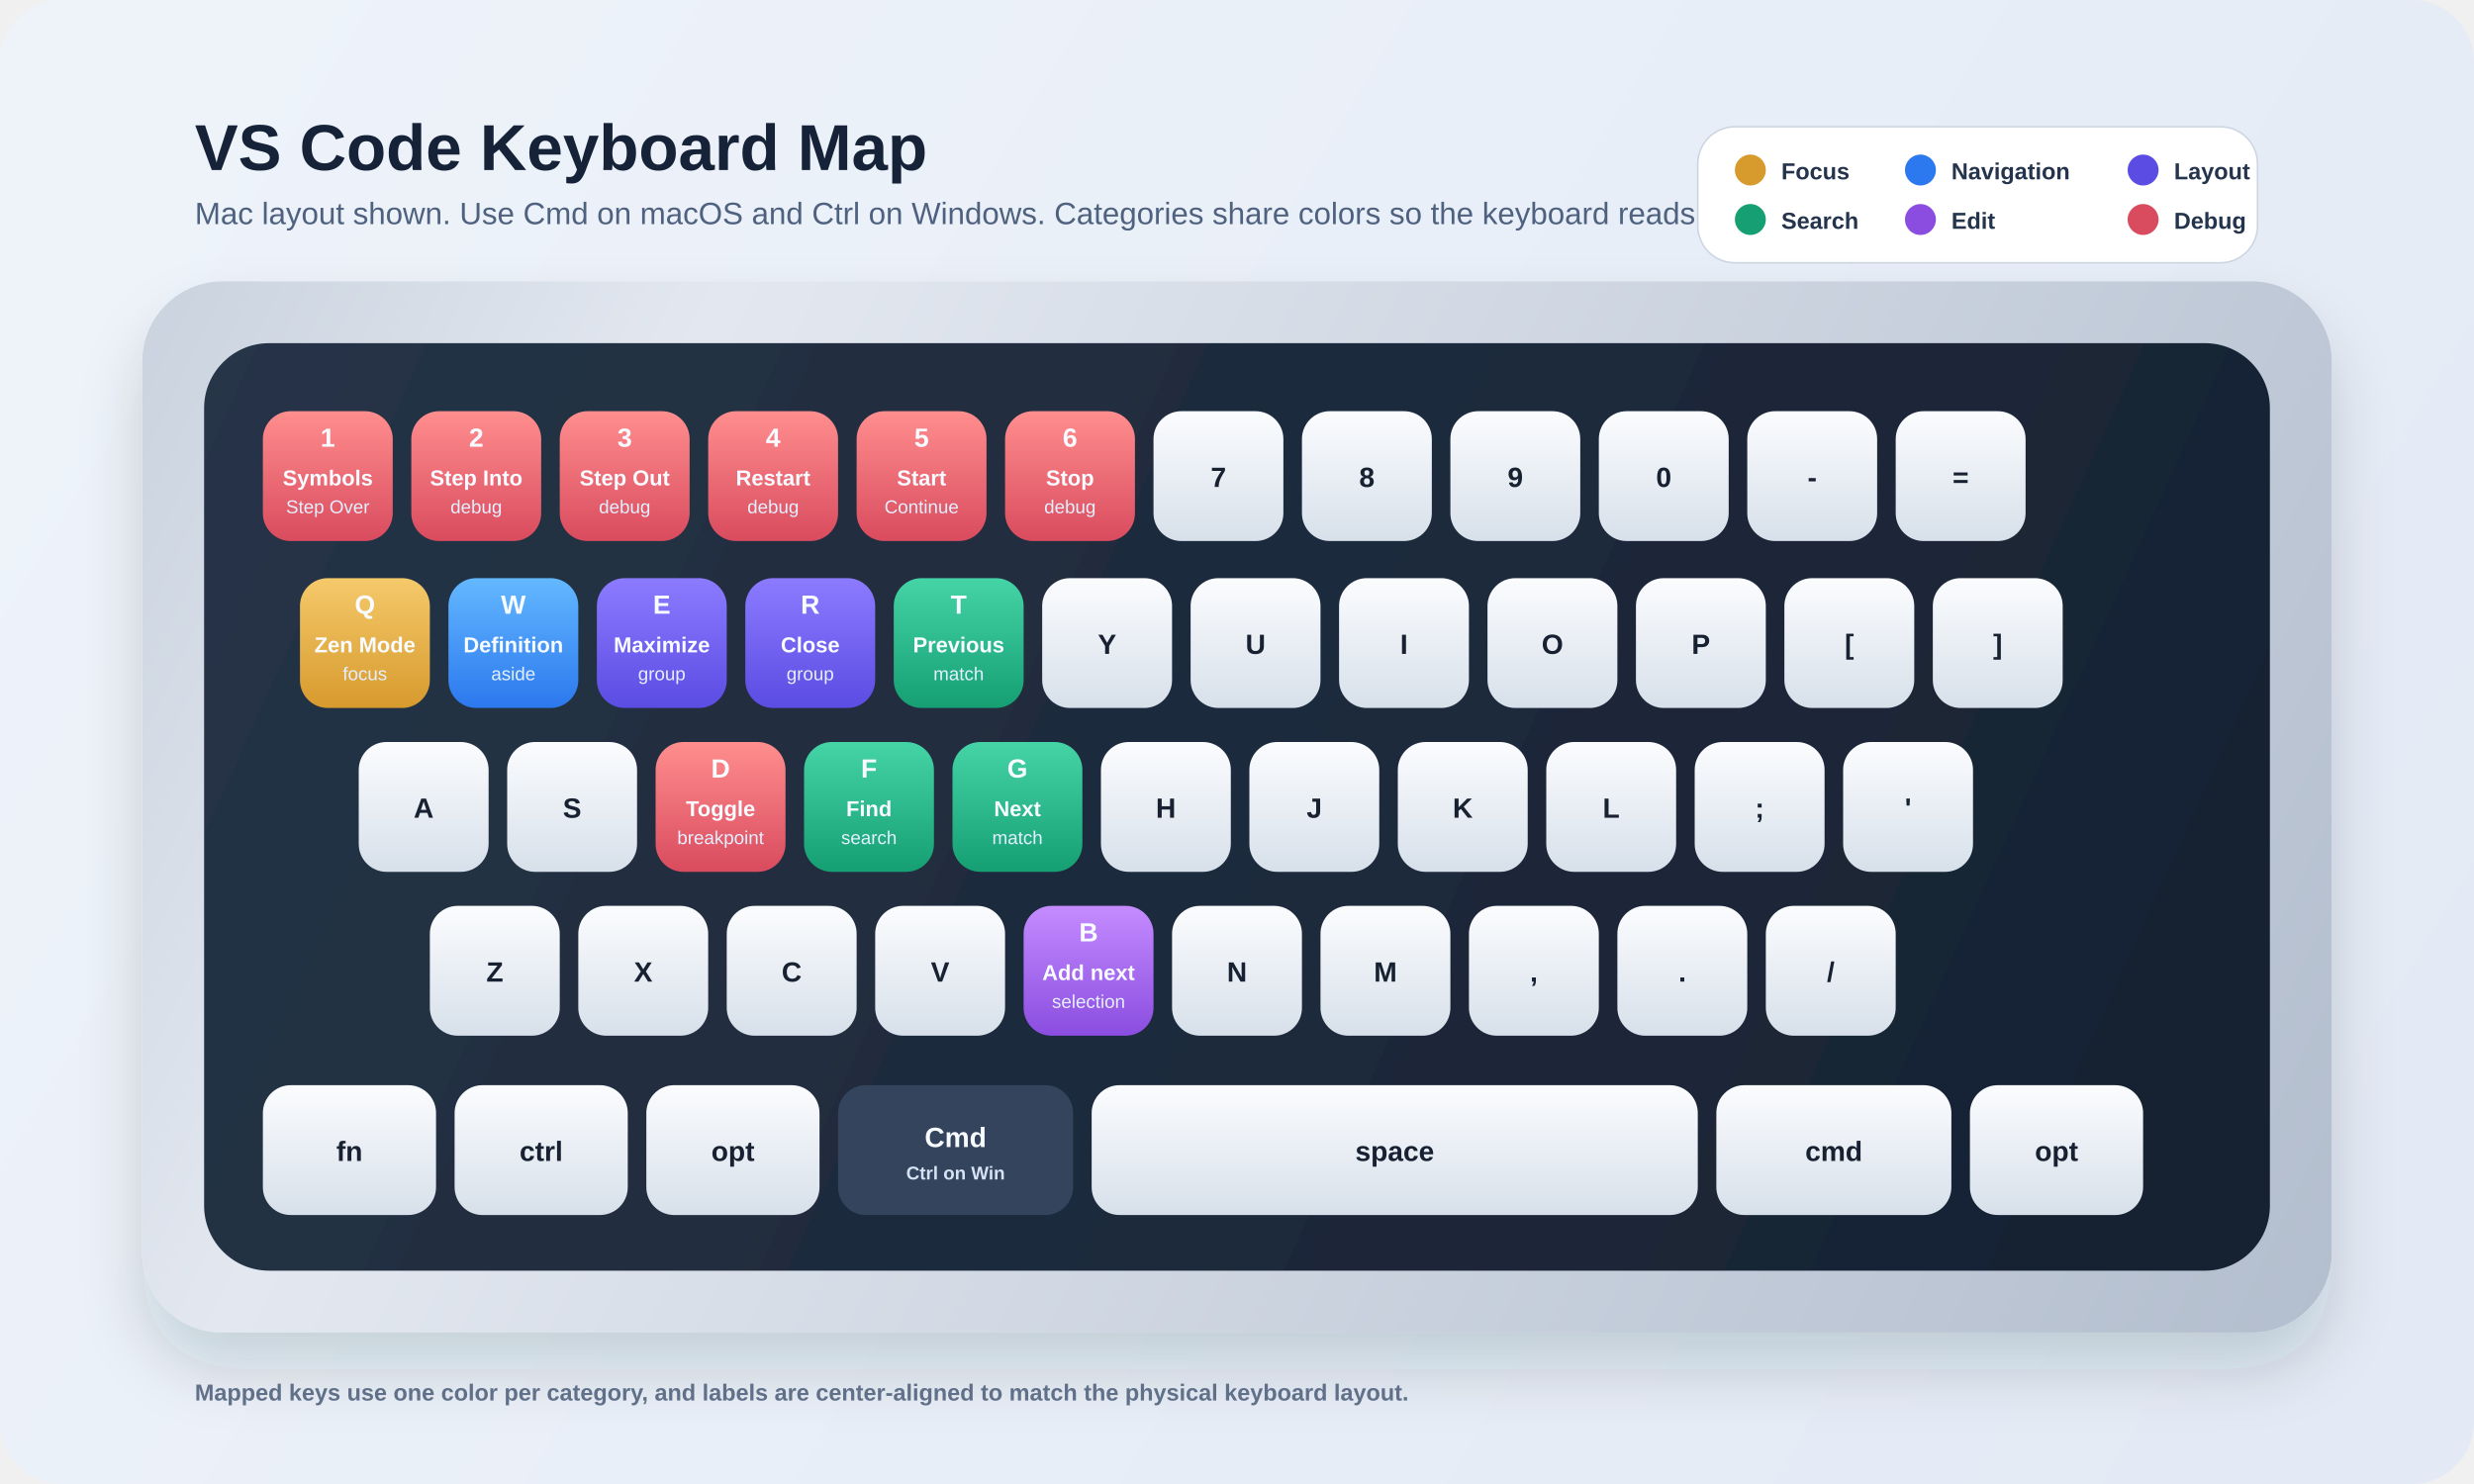
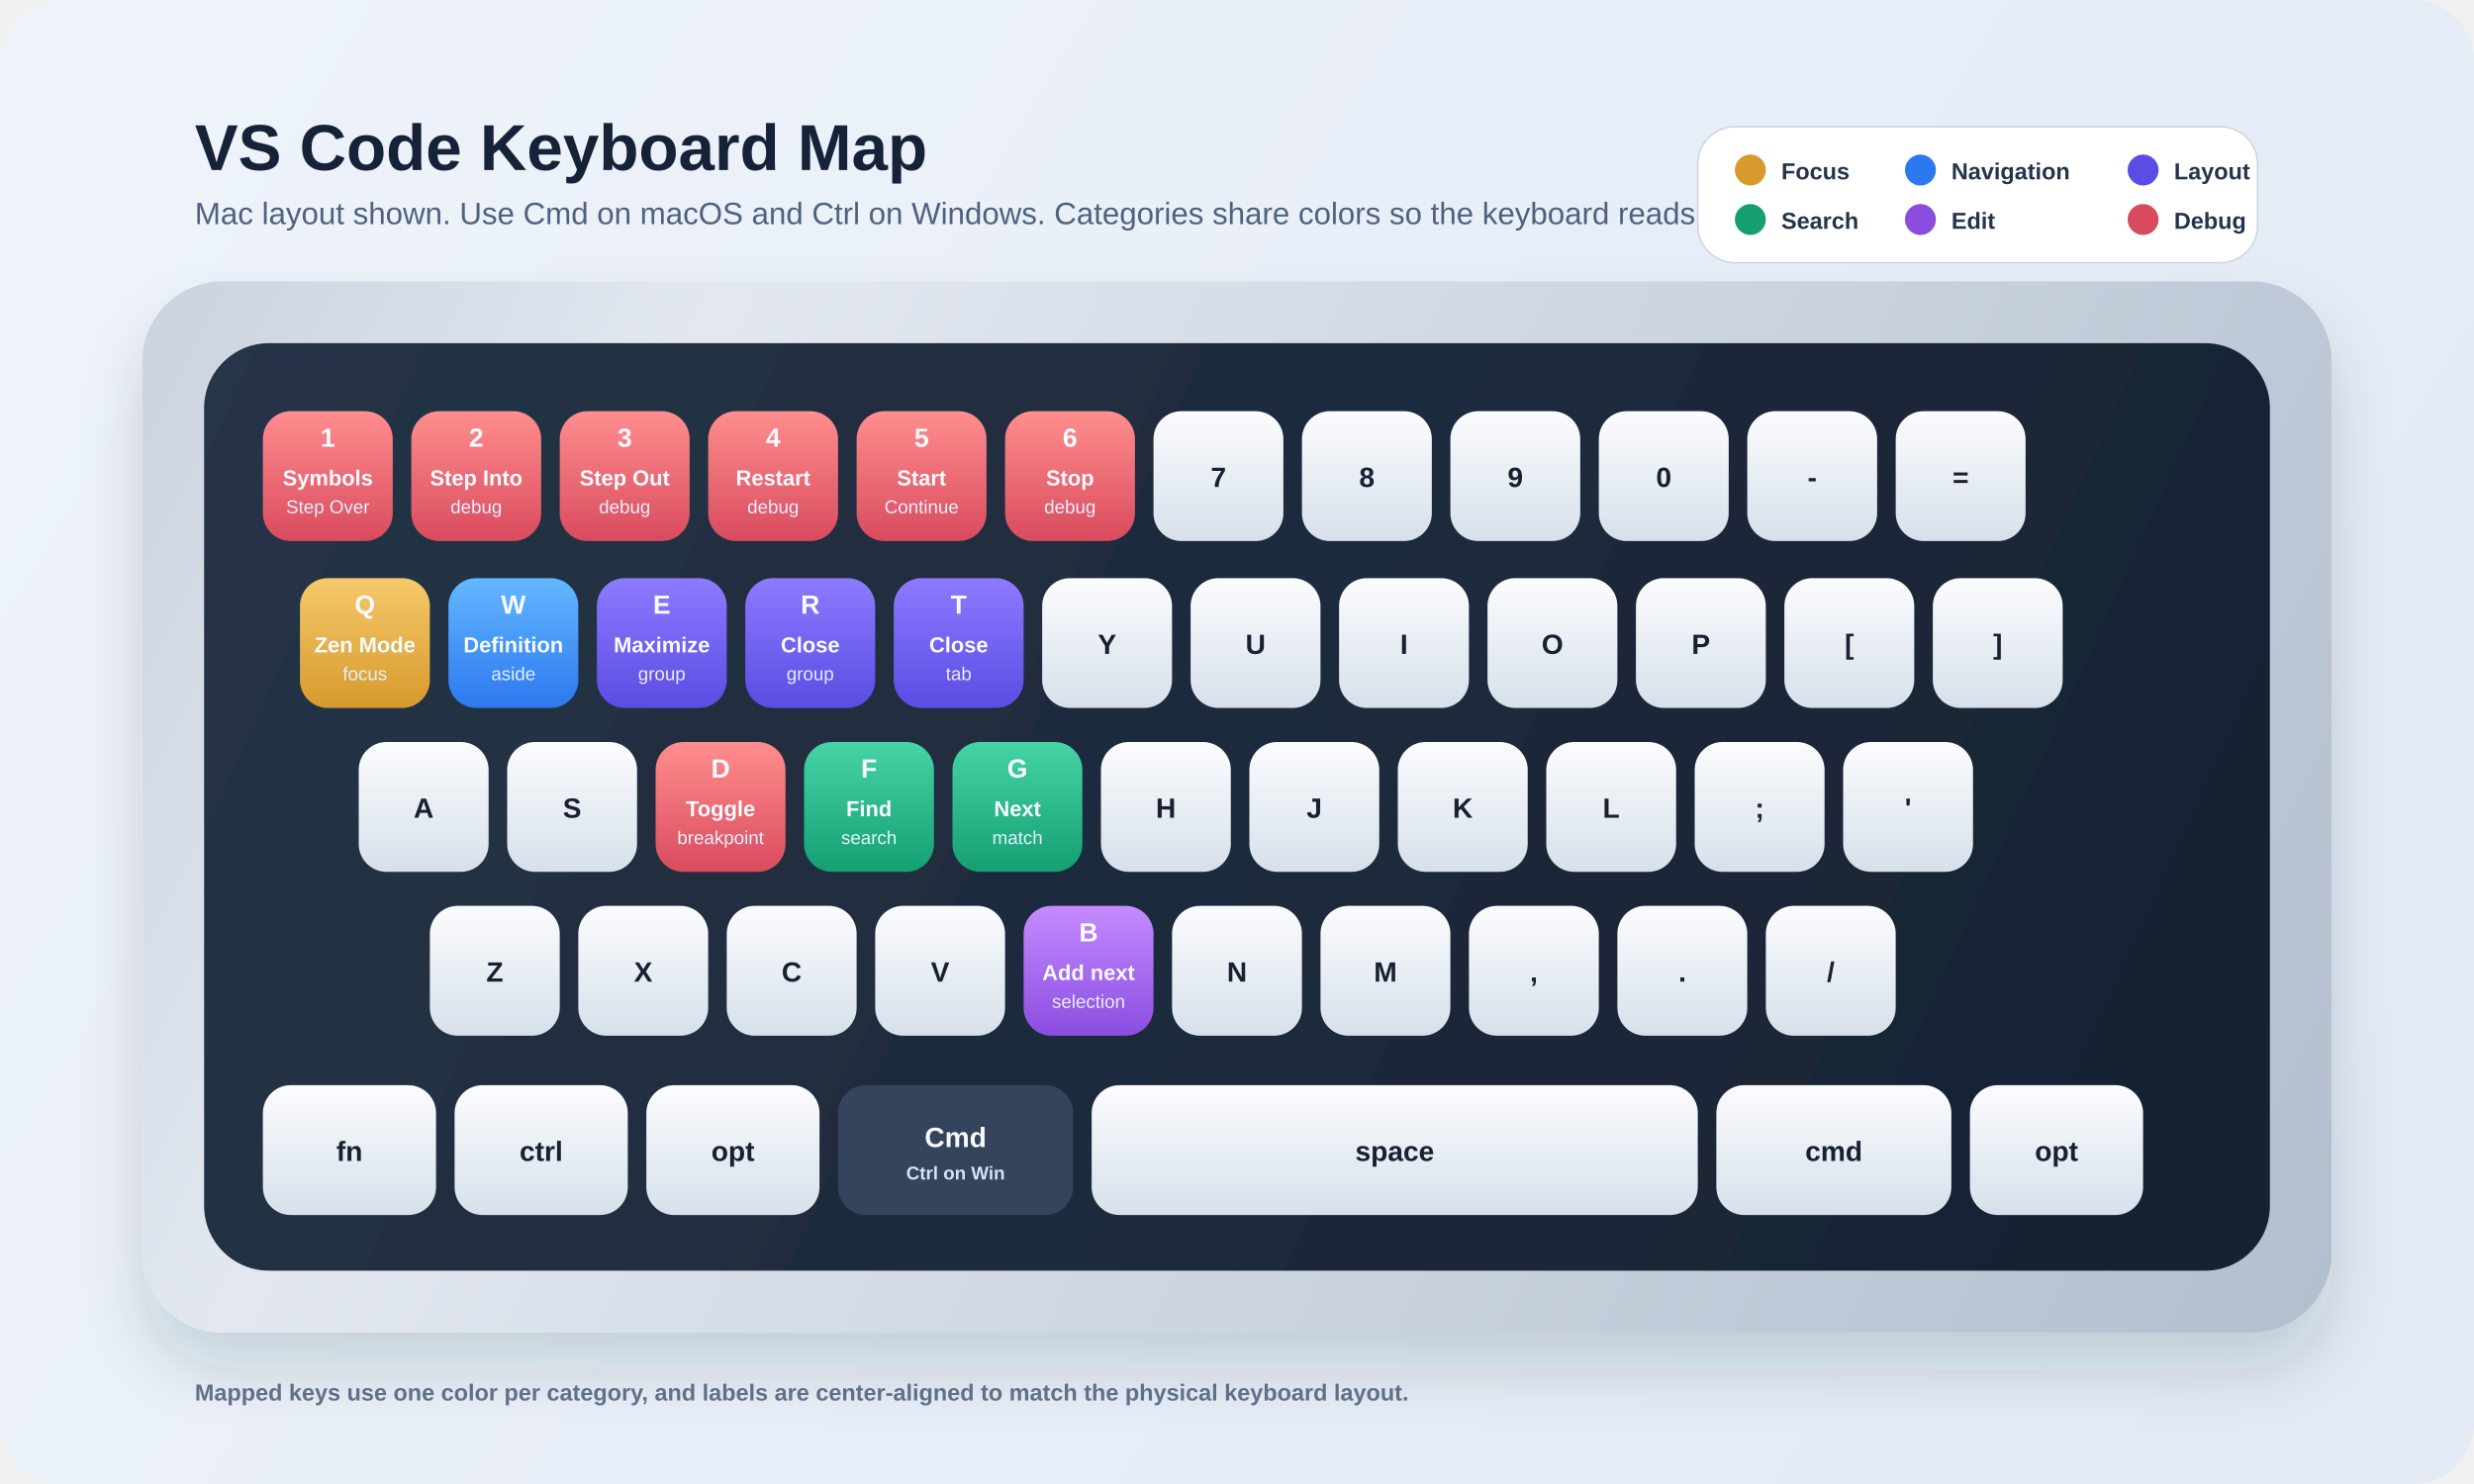
<svg xmlns="http://www.w3.org/2000/svg" width="1600" height="960" viewBox="0 0 1600 960" fill="none" role="img" aria-labelledby="title desc">
  <defs>
    <linearGradient id="bg" x1="100" y1="60" x2="1500" y2="900" gradientUnits="userSpaceOnUse">
      <stop stop-color="#EEF3FA" />
      <stop offset="1" stop-color="#E3EAF5" />
    </linearGradient>
    <linearGradient id="shell" x1="94" y1="168" x2="1506" y2="852" gradientUnits="userSpaceOnUse">
      <stop stop-color="#C9D2DE" />
      <stop offset="0.22" stop-color="#E3E8F0" />
      <stop offset="1" stop-color="#B3BECE" />
    </linearGradient>
    <linearGradient id="deck" x1="130" y1="210" x2="1470" y2="818" gradientUnits="userSpaceOnUse">
      <stop stop-color="#263447" />
      <stop offset="1" stop-color="#162131" />
    </linearGradient>
    <linearGradient id="plainKey" x1="0" y1="0" x2="0" y2="84" gradientUnits="userSpaceOnUse">
      <stop stop-color="#FBFCFE" />
      <stop offset="1" stop-color="#D7E0EA" />
    </linearGradient>
    <linearGradient id="focusKey" x1="0" y1="0" x2="0" y2="84" gradientUnits="userSpaceOnUse">
      <stop stop-color="#F5C96B" />
      <stop offset="1" stop-color="#D79A2D" />
    </linearGradient>
    <linearGradient id="navKey" x1="0" y1="0" x2="0" y2="84" gradientUnits="userSpaceOnUse">
      <stop stop-color="#63B8FF" />
      <stop offset="1" stop-color="#2C78EE" />
    </linearGradient>
    <linearGradient id="layoutKey" x1="0" y1="0" x2="0" y2="84" gradientUnits="userSpaceOnUse">
      <stop stop-color="#8C7BFF" />
      <stop offset="1" stop-color="#5B4CE3" />
    </linearGradient>
    <linearGradient id="searchKey" x1="0" y1="0" x2="0" y2="84" gradientUnits="userSpaceOnUse">
      <stop stop-color="#45D4A6" />
      <stop offset="1" stop-color="#159F73" />
    </linearGradient>
    <linearGradient id="editKey" x1="0" y1="0" x2="0" y2="84" gradientUnits="userSpaceOnUse">
      <stop stop-color="#C58BFF" />
      <stop offset="1" stop-color="#8A4DE0" />
    </linearGradient>
    <linearGradient id="debugKey" x1="0" y1="0" x2="0" y2="84" gradientUnits="userSpaceOnUse">
      <stop stop-color="#FF8E8E" />
      <stop offset="1" stop-color="#D94B5E" />
    </linearGradient>
    <filter id="shadow" x="0" y="0" width="1600" height="960" filterUnits="userSpaceOnUse" color-interpolation-filters="sRGB">
      <feDropShadow dx="0" dy="24" stdDeviation="20" flood-color="#152133" flood-opacity="0.16" />
    </filter>
    <style>
      .title { font: 700 42px 'Segoe UI', Arial, sans-serif; fill: #152238; }
      .subtitle { font: 500 20px 'Segoe UI', Arial, sans-serif; fill: #4E617F; }
      .legendText { font: 700 15px 'Segoe UI', Arial, sans-serif; fill: #24344C; }
      .plainCap { font: 700 18px 'Segoe UI', Arial, sans-serif; fill: #172131; text-anchor: middle; }
      .accentCap { font: 700 17px 'Segoe UI', Arial, sans-serif; fill: #F8FBFF; text-anchor: middle; }
      .accentMain { font: 700 14px 'Segoe UI', Arial, sans-serif; fill: #F8FBFF; text-anchor: middle; }
      .accentSub { font: 500 12px 'Segoe UI', Arial, sans-serif; fill: #E4F0FF; text-anchor: middle; }
      .modifierMain { font: 700 18px 'Segoe UI', Arial, sans-serif; fill: #F8FBFF; text-anchor: middle; }
      .modifierSub { font: 600 12px 'Segoe UI', Arial, sans-serif; fill: #D7E2F5; text-anchor: middle; }
      .footer { font: 600 15px 'Segoe UI', Arial, sans-serif; fill: #607089; }
    </style>
  </defs>
  <rect width="1600" height="960" rx="40" fill="url(#bg)" />
  <text class="title" x="126" y="110">VS Code Keyboard Map</text>
  <text class="subtitle" x="126" y="145">Mac layout shown. Use Cmd on macOS and Ctrl on Windows. Categories share colors so the keyboard reads at a glance.</text>
  <g>
    <rect x="1098" y="82" width="362" height="88" rx="24" fill="#FFFFFF" stroke="#CBD5E2" />
    <circle cx="1132" cy="110" r="10" fill="url(#focusKey)" />
    <text class="legendText" x="1152" y="116">Focus</text>
    <circle cx="1242" cy="110" r="10" fill="url(#navKey)" />
    <text class="legendText" x="1262" y="116">Navigation</text>
    <circle cx="1386" cy="110" r="10" fill="url(#layoutKey)" />
    <text class="legendText" x="1406" y="116">Layout</text>
    <circle cx="1132" cy="142" r="10" fill="url(#searchKey)" />
    <text class="legendText" x="1152" y="148">Search</text>
    <circle cx="1242" cy="142" r="10" fill="url(#editKey)" />
    <text class="legendText" x="1262" y="148">Edit</text>
    <circle cx="1386" cy="142" r="10" fill="url(#debugKey)" />
    <text class="legendText" x="1406" y="148">Debug</text>
  </g>
  <g filter="url(#shadow)">
    <rect x="92" y="182" width="1416" height="680" rx="52" fill="url(#shell)" />
    <rect x="132" y="222" width="1336" height="600" rx="42" fill="url(#deck)" />
  </g>
  <g transform="translate(170 266)">
    <g transform="translate(0 0)">
      <rect width="84" height="84" rx="18" fill="url(#debugKey)" />
      <text class="accentCap" x="42" y="23">1</text>
      <text class="accentMain" x="42" y="48">Symbols</text>
      <text class="accentSub" x="42" y="66">Step Over</text>
    </g>
    <g transform="translate(96 0)">
      <rect width="84" height="84" rx="18" fill="url(#debugKey)" />
      <text class="accentCap" x="42" y="23">2</text>
      <text class="accentMain" x="42" y="48">Step Into</text>
      <text class="accentSub" x="42" y="66">debug</text>
    </g>
    <g transform="translate(192 0)">
      <rect width="84" height="84" rx="18" fill="url(#debugKey)" />
      <text class="accentCap" x="42" y="23">3</text>
      <text class="accentMain" x="42" y="48">Step Out</text>
      <text class="accentSub" x="42" y="66">debug</text>
    </g>
    <g transform="translate(288 0)">
      <rect width="84" height="84" rx="18" fill="url(#debugKey)" />
      <text class="accentCap" x="42" y="23">4</text>
      <text class="accentMain" x="42" y="48">Restart</text>
      <text class="accentSub" x="42" y="66">debug</text>
    </g>
    <g transform="translate(384 0)">
      <rect width="84" height="84" rx="18" fill="url(#debugKey)" />
      <text class="accentCap" x="42" y="23">5</text>
      <text class="accentMain" x="42" y="48">Start</text>
      <text class="accentSub" x="42" y="66">Continue</text>
    </g>
    <g transform="translate(480 0)">
      <rect width="84" height="84" rx="18" fill="url(#debugKey)" />
      <text class="accentCap" x="42" y="23">6</text>
      <text class="accentMain" x="42" y="48">Stop</text>
      <text class="accentSub" x="42" y="66">debug</text>
    </g>
    <g transform="translate(576 0)">
      <rect width="84" height="84" rx="18" fill="url(#plainKey)" />
      <text class="plainCap" x="42" y="49">7</text>
    </g>
    <g transform="translate(672 0)">
      <rect width="84" height="84" rx="18" fill="url(#plainKey)" />
      <text class="plainCap" x="42" y="49">8</text>
    </g>
    <g transform="translate(768 0)">
      <rect width="84" height="84" rx="18" fill="url(#plainKey)" />
      <text class="plainCap" x="42" y="49">9</text>
    </g>
    <g transform="translate(864 0)">
      <rect width="84" height="84" rx="18" fill="url(#plainKey)" />
      <text class="plainCap" x="42" y="49">0</text>
    </g>
    <g transform="translate(960 0)">
      <rect width="84" height="84" rx="18" fill="url(#plainKey)" />
      <text class="plainCap" x="42" y="49">-</text>
    </g>
    <g transform="translate(1056 0)">
      <rect width="84" height="84" rx="18" fill="url(#plainKey)" />
      <text class="plainCap" x="42" y="49">=</text>
    </g>
  </g>
  <g transform="translate(194 374)">
    <g transform="translate(0 0)">
      <rect width="84" height="84" rx="18" fill="url(#focusKey)" />
      <text class="accentCap" x="42" y="23">Q</text>
      <text class="accentMain" x="42" y="48">Zen Mode</text>
      <text class="accentSub" x="42" y="66">focus</text>
    </g>
    <g transform="translate(96 0)">
      <rect width="84" height="84" rx="18" fill="url(#navKey)" />
      <text class="accentCap" x="42" y="23">W</text>
      <text class="accentMain" x="42" y="48">Definition</text>
      <text class="accentSub" x="42" y="66">aside</text>
    </g>
    <g transform="translate(192 0)">
      <rect width="84" height="84" rx="18" fill="url(#layoutKey)" />
      <text class="accentCap" x="42" y="23">E</text>
      <text class="accentMain" x="42" y="48">Maximize</text>
      <text class="accentSub" x="42" y="66">group</text>
    </g>
    <g transform="translate(288 0)">
      <rect width="84" height="84" rx="18" fill="url(#layoutKey)" />
      <text class="accentCap" x="42" y="23">R</text>
      <text class="accentMain" x="42" y="48">Close</text>
      <text class="accentSub" x="42" y="66">group</text>
    </g>
    <g transform="translate(384 0)">
-       <rect width="84" height="84" rx="18" fill="url(#searchKey)" />
+       <rect width="84" height="84" rx="18" fill="url(#layoutKey)" />
      <text class="accentCap" x="42" y="23">T</text>
-       <text class="accentMain" x="42" y="48">Previous</text>
-       <text class="accentSub" x="42" y="66">match</text>
+       <text class="accentMain" x="42" y="48">Close</text>
+       <text class="accentSub" x="42" y="66">tab</text>
    </g>
    <g transform="translate(480 0)">
      <rect width="84" height="84" rx="18" fill="url(#plainKey)" />
      <text class="plainCap" x="42" y="49">Y</text>
    </g>
    <g transform="translate(576 0)">
      <rect width="84" height="84" rx="18" fill="url(#plainKey)" />
      <text class="plainCap" x="42" y="49">U</text>
    </g>
    <g transform="translate(672 0)">
      <rect width="84" height="84" rx="18" fill="url(#plainKey)" />
      <text class="plainCap" x="42" y="49">I</text>
    </g>
    <g transform="translate(768 0)">
      <rect width="84" height="84" rx="18" fill="url(#plainKey)" />
      <text class="plainCap" x="42" y="49">O</text>
    </g>
    <g transform="translate(864 0)">
      <rect width="84" height="84" rx="18" fill="url(#plainKey)" />
      <text class="plainCap" x="42" y="49">P</text>
    </g>
    <g transform="translate(960 0)">
      <rect width="84" height="84" rx="18" fill="url(#plainKey)" />
      <text class="plainCap" x="42" y="49">[</text>
    </g>
    <g transform="translate(1056 0)">
      <rect width="84" height="84" rx="18" fill="url(#plainKey)" />
      <text class="plainCap" x="42" y="49">]</text>
    </g>
  </g>
  <g transform="translate(232 480)">
    <g transform="translate(0 0)">
      <rect width="84" height="84" rx="18" fill="url(#plainKey)" />
      <text class="plainCap" x="42" y="49">A</text>
    </g>
    <g transform="translate(96 0)">
      <rect width="84" height="84" rx="18" fill="url(#plainKey)" />
      <text class="plainCap" x="42" y="49">S</text>
    </g>
    <g transform="translate(192 0)">
      <rect width="84" height="84" rx="18" fill="url(#debugKey)" />
      <text class="accentCap" x="42" y="23">D</text>
      <text class="accentMain" x="42" y="48">Toggle</text>
      <text class="accentSub" x="42" y="66">breakpoint</text>
    </g>
    <g transform="translate(288 0)">
      <rect width="84" height="84" rx="18" fill="url(#searchKey)" />
      <text class="accentCap" x="42" y="23">F</text>
      <text class="accentMain" x="42" y="48">Find</text>
      <text class="accentSub" x="42" y="66">search</text>
    </g>
    <g transform="translate(384 0)">
      <rect width="84" height="84" rx="18" fill="url(#searchKey)" />
      <text class="accentCap" x="42" y="23">G</text>
      <text class="accentMain" x="42" y="48">Next</text>
      <text class="accentSub" x="42" y="66">match</text>
    </g>
    <g transform="translate(480 0)">
      <rect width="84" height="84" rx="18" fill="url(#plainKey)" />
      <text class="plainCap" x="42" y="49">H</text>
    </g>
    <g transform="translate(576 0)">
      <rect width="84" height="84" rx="18" fill="url(#plainKey)" />
      <text class="plainCap" x="42" y="49">J</text>
    </g>
    <g transform="translate(672 0)">
      <rect width="84" height="84" rx="18" fill="url(#plainKey)" />
      <text class="plainCap" x="42" y="49">K</text>
    </g>
    <g transform="translate(768 0)">
      <rect width="84" height="84" rx="18" fill="url(#plainKey)" />
      <text class="plainCap" x="42" y="49">L</text>
    </g>
    <g transform="translate(864 0)">
      <rect width="84" height="84" rx="18" fill="url(#plainKey)" />
      <text class="plainCap" x="42" y="49">;</text>
    </g>
    <g transform="translate(960 0)">
      <rect width="84" height="84" rx="18" fill="url(#plainKey)" />
      <text class="plainCap" x="42" y="49">'</text>
    </g>
  </g>
  <g transform="translate(278 586)">
    <g transform="translate(0 0)">
      <rect width="84" height="84" rx="18" fill="url(#plainKey)" />
      <text class="plainCap" x="42" y="49">Z</text>
    </g>
    <g transform="translate(96 0)">
      <rect width="84" height="84" rx="18" fill="url(#plainKey)" />
      <text class="plainCap" x="42" y="49">X</text>
    </g>
    <g transform="translate(192 0)">
      <rect width="84" height="84" rx="18" fill="url(#plainKey)" />
      <text class="plainCap" x="42" y="49">C</text>
    </g>
    <g transform="translate(288 0)">
      <rect width="84" height="84" rx="18" fill="url(#plainKey)" />
      <text class="plainCap" x="42" y="49">V</text>
    </g>
    <g transform="translate(384 0)">
      <rect width="84" height="84" rx="18" fill="url(#editKey)" />
      <text class="accentCap" x="42" y="23">B</text>
      <text class="accentMain" x="42" y="48">Add next</text>
      <text class="accentSub" x="42" y="66">selection</text>
    </g>
    <g transform="translate(480 0)">
      <rect width="84" height="84" rx="18" fill="url(#plainKey)" />
      <text class="plainCap" x="42" y="49">N</text>
    </g>
    <g transform="translate(576 0)">
      <rect width="84" height="84" rx="18" fill="url(#plainKey)" />
      <text class="plainCap" x="42" y="49">M</text>
    </g>
    <g transform="translate(672 0)">
      <rect width="84" height="84" rx="18" fill="url(#plainKey)" />
      <text class="plainCap" x="42" y="49">,</text>
    </g>
    <g transform="translate(768 0)">
      <rect width="84" height="84" rx="18" fill="url(#plainKey)" />
      <text class="plainCap" x="42" y="49">.</text>
    </g>
    <g transform="translate(864 0)">
      <rect width="84" height="84" rx="18" fill="url(#plainKey)" />
      <text class="plainCap" x="42" y="49">/</text>
    </g>
  </g>
  <g transform="translate(170 702)">
    <g transform="translate(0 0)">
      <rect width="112" height="84" rx="18" fill="url(#plainKey)" />
      <text class="plainCap" x="56" y="49">fn</text>
    </g>
    <g transform="translate(124 0)">
      <rect width="112" height="84" rx="18" fill="url(#plainKey)" />
      <text class="plainCap" x="56" y="49">ctrl</text>
    </g>
    <g transform="translate(248 0)">
      <rect width="112" height="84" rx="18" fill="url(#plainKey)" />
      <text class="plainCap" x="56" y="49">opt</text>
    </g>
    <g transform="translate(372 0)">
      <rect width="152" height="84" rx="18" fill="#33445C" />
      <text class="modifierMain" x="76" y="40">Cmd</text>
      <text class="modifierSub" x="76" y="61">Ctrl on Win</text>
    </g>
    <g transform="translate(536 0)">
      <rect width="392" height="84" rx="18" fill="url(#plainKey)" />
      <text class="plainCap" x="196" y="49">space</text>
    </g>
    <g transform="translate(940 0)">
      <rect width="152" height="84" rx="18" fill="url(#plainKey)" />
      <text class="plainCap" x="76" y="49">cmd</text>
    </g>
    <g transform="translate(1104 0)">
      <rect width="112" height="84" rx="18" fill="url(#plainKey)" />
      <text class="plainCap" x="56" y="49">opt</text>
    </g>
  </g>
  <text class="footer" x="126" y="906">Mapped keys use one color per category, and labels are center-aligned to match the physical keyboard layout.</text>
</svg>
